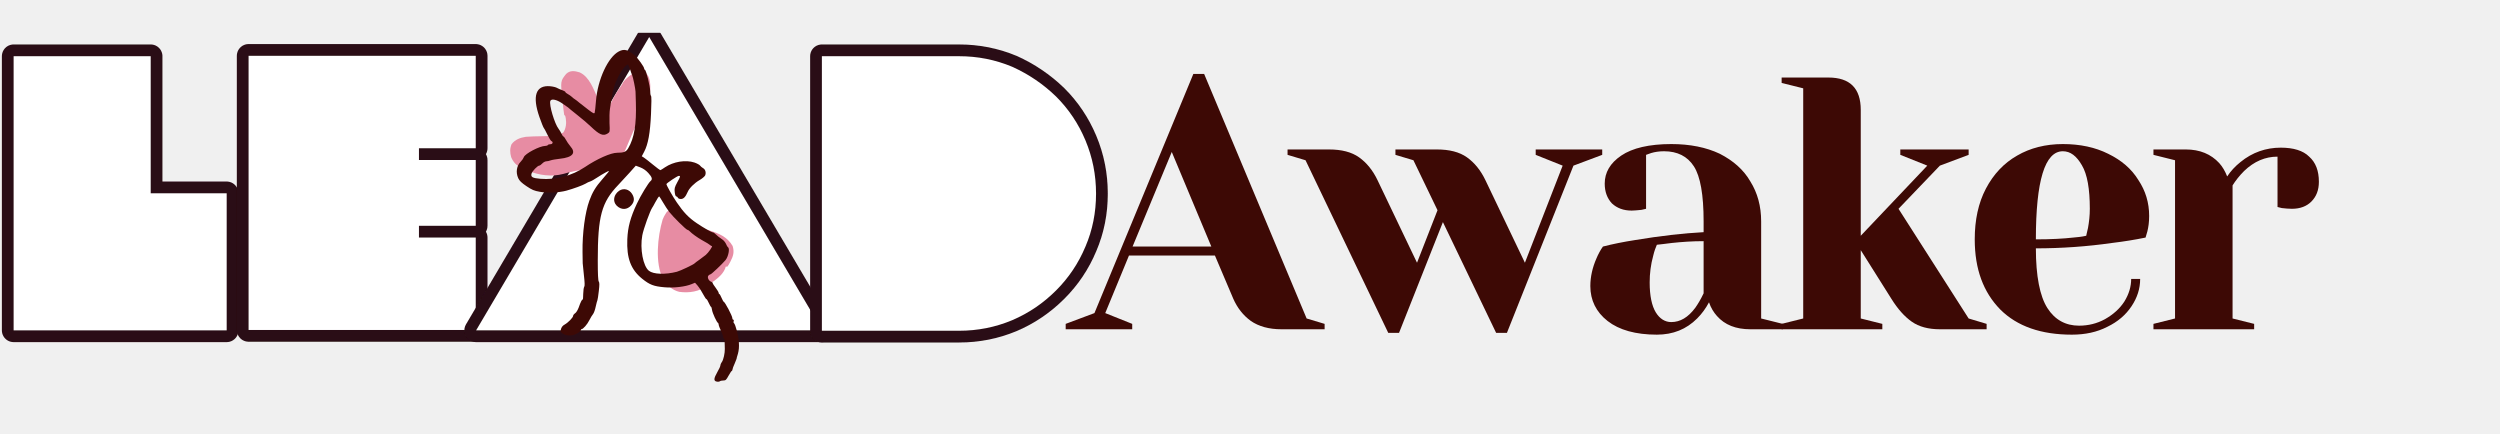
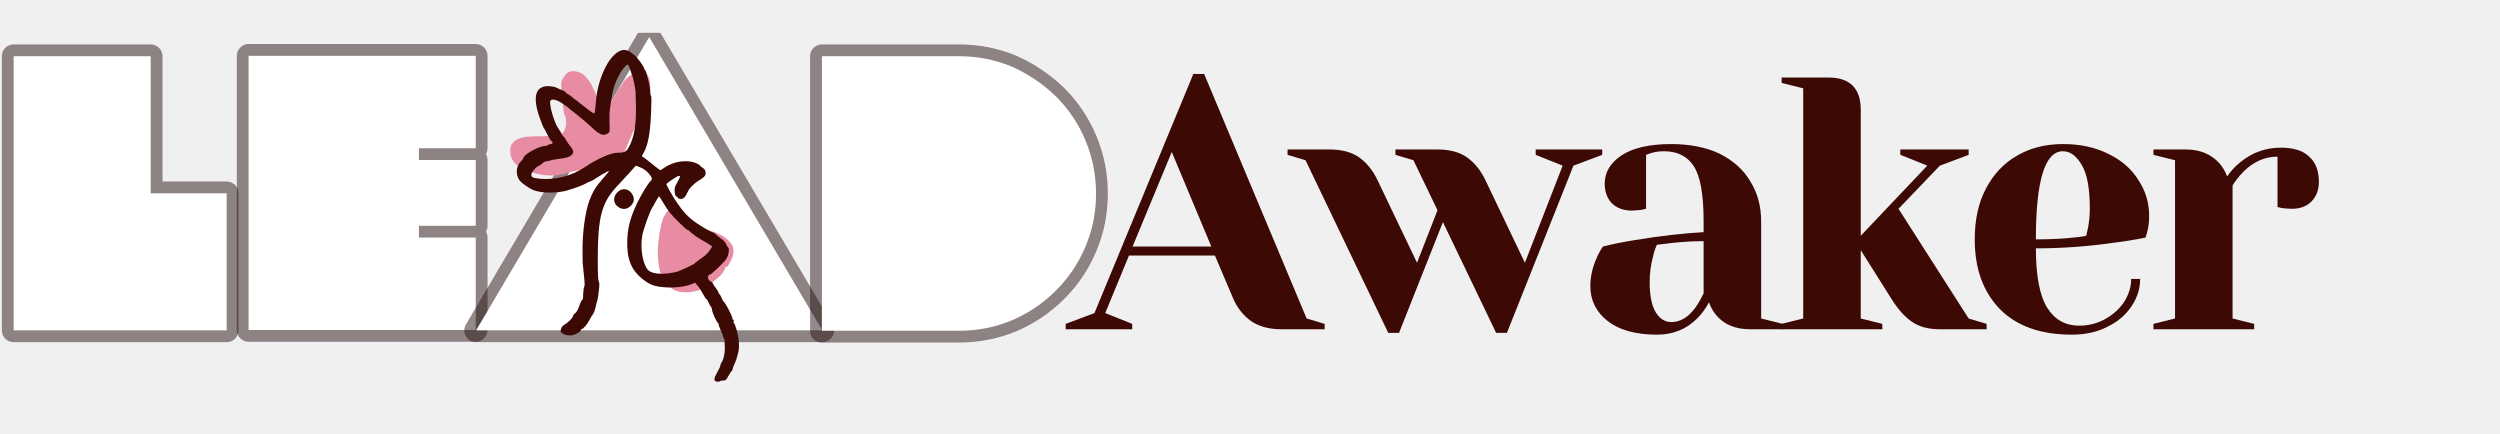
<svg xmlns="http://www.w3.org/2000/svg" xmlns:xlink="http://www.w3.org/1999/xlink" version="1.1" width="375" height="65" viewBox="15 165 375 65">
  <defs>
    <filter id="lead-shadow" x="-10%" y="-10%" width="130%" height="130%">
      <feDropShadow dx="0" dy="1" stdDeviation="1" flood-color="#3d0905" flood-opacity="0.55" />
    </filter>
    <clipPath id="clip_1">
      <path transform="matrix(.24,0,0,.24,0,0)" d="M0 0H1562.5V1562.5H0Z" clip-rule="evenodd" />
    </clipPath>
    <clipPath id="clip_2">
      <path transform="matrix(.24,0,0,.24,0,0)" d="M0 0H1562.5V1562.5H0Z" clip-rule="evenodd" />
    </clipPath>
    <clipPath id="clip_3">
      <path transform="matrix(.24,0,0,.24,0,0)" d="M0 0H1562.5V1562.5H0Z" clip-rule="evenodd" />
    </clipPath>
    <clipPath id="clip_4">
      <path transform="matrix(.24,0,0,.24,15.12,169.92)" d="M0 0H692V249H0Z" clip-rule="evenodd" />
    </clipPath>
    <path id="font_5_12" d="M.38 .35H.574V0H.03V.7H.38V.35Z" />
    <path id="font_5_6" d="M.029 .701H.609V.465H.464V.435H.609V.267H.464V.237H.609V.001H.029V.701Z" />
    <path id="font_5_2" d="M-.028 0 .414 .749 .856 0H-.028Z" />
    <path id="font_5_5" d="M.38-.001H.03V.7H.38C.428 .7 .473 .691 .516 .673 .558 .654 .595 .629 .628 .597 .66 .565 .685 .528 .703 .485 .721 .442 .73 .397 .73 .349 .73 .301 .721 .256 .703 .214 .685 .171 .66 .134 .628 .102 .595 .069 .558 .044 .516 .026 .473 .008 .428-.001 .38-.001Z" />
    <clipPath id="clip_6">
      <path transform="matrix(.24,0,0,.24,91.92,188.16)" d="M0 0H144V168H0Z" clip-rule="evenodd" />
    </clipPath>
    <clipPath id="clip_7">
      <path transform="matrix(.24,0,0,.24,91.92,188.16)" d="M16.047 59.055 115.147 33.165 143.565 141.942 44.466 167.832 16.047 59.055Z" />
    </clipPath>
    <clipPath id="clip_8">
      <path transform="matrix(.24,0,0,.24,91.92,188.16)" d="M135.29 110.266C139.849 127.718 121.361 147.661 93.996 154.811 66.63 161.96 40.75 153.608 36.191 136.157 31.631 118.705 65.597 46.11 65.597 46.11 65.597 46.11 130.731 92.815 135.29 110.266Z" />
    </clipPath>
    <clipPath id="clip_9">
      <path transform="matrix(.24,0,0,.24,99.36,199.2)" d="M0 0H109V116H0Z" />
    </clipPath>
    <clipPath id="clip_10">
      <path transform="matrix(.24,0,0,.24,91.92,188.16)" d="M23.15 160.918 .611 109.457 92.477 69.221 115.016 120.682 23.15 160.918Z" />
    </clipPath>
    <clipPath id="clip_11">
      <path transform="matrix(.24,0,0,.24,91.92,188.16)" d="M65.703 80.947C80.437 74.494 97.426 80.783 103.65 94.994 109.874 109.204 102.976 125.955 88.242 132.408 73.509 138.861 11.88 135.187 11.88 135.187 11.88 135.187 50.97 87.4 65.703 80.947Z" />
    </clipPath>
    <clipPath id="clip_12">
      <path transform="matrix(.24,0,0,.24,94.56,205.92)" d="M0 0H99V65H0Z" />
    </clipPath>
    <clipPath id="clip_13">
      <path transform="matrix(.24,0,0,.24,91.92,188.16)" d="M106.751 .655 119.715 17.622 89.427 40.765 76.463 23.798 106.751 .655Z" />
    </clipPath>
    <clipPath id="clip_14">
      <path transform="matrix(.24,0,0,.24,91.92,188.16)" d="M98.254 34.02C93.396 37.732 86.556 36.942 82.977 32.257 79.397 27.572 80.432 20.765 85.29 17.053 90.147 13.342 113.233 9.138 113.233 9.138 113.233 9.138 103.112 30.308 98.254 34.02Z" />
    </clipPath>
    <clipPath id="clip_15">
      <path transform="matrix(.24,0,0,.24,110.88,190.32)" d="M0 0H35V29H0Z" />
    </clipPath>
    <clipPath id="clip_16">
      <path transform="matrix(.24,0,0,.24,91.92,188.16)" d="M90.243 112.702 34.951 102.749 52.717 4.045 108.009 13.997 90.243 112.702Z" />
    </clipPath>
    <clipPath id="clip_17">
      <path transform="matrix(.24,0,0,.24,91.92,188.16)" d="M47.539 32.811C50.389 16.981 65.076 6.376 80.345 9.124 95.613 11.872 105.681 26.933 102.831 42.763 99.982 58.594 62.597 107.725 62.597 107.725 62.597 107.725 44.69 48.641 47.539 32.811Z" />
    </clipPath>
    <clipPath id="clip_18">
      <path transform="matrix(.24,0,0,.24,102.48,189.6)" d="M0 0H62V102H0Z" />
    </clipPath>
    <clipPath id="clip_19">
      <path transform="matrix(.24,0,0,.24,0,0)" d="M0 0H1562.5V1562.5H0Z" />
    </clipPath>
    <clipPath id="clip_20">
      <path transform="matrix(.24,0,0,.24,0,0)" d="M0 0H1562.5V1562.5H0Z" />
    </clipPath>
    <clipPath id="clip_21">
      <path transform="matrix(.24,0,0,.24,0,0)" d="M360.38 704.353 541.508 697.702 548.847 897.567 367.719 904.218 360.38 704.353Z" />
    </clipPath>
    <clipPath id="clip_22">
      <path transform="matrix(.24,0,0,.24,0,0)" d="M360.38 704.353 541.508 697.702 548.847 897.567 367.719 904.218 360.38 704.353Z" />
    </clipPath>
    <clipPath id="clip_23">
      <path transform="matrix(.24,0,0,.24,0,0)" d="M343.107 697.712H574.357V950.837H343.107Z" clip-rule="evenodd" />
    </clipPath>
    <clipPath id="clip_24">
      <path transform="matrix(.24,0,0,.24,0,0)" d="M0 0H1562.5V1562.5H0Z" />
    </clipPath>
    <clipPath id="clip_25">
      <path transform="matrix(.24,0,0,.24,0,0)" d="M0 0H1562.5V1562.5H0Z" />
    </clipPath>
    <clipPath id="clip_26">
      <path transform="matrix(.24,0,0,.24,0,0)" d="M462.344 884.025 553.462 910.427 525.873 1005.641 434.755 979.239 462.344 884.025Z" />
    </clipPath>
    <clipPath id="clip_27">
      <path transform="matrix(.24,0,0,.24,104.16,212.16)" d="M0 0H120V122H0Z" />
    </clipPath>
    <clipPath id="clip_28">
      <path transform="matrix(.24,0,0,.24,0,0)" d="M0 0H1562.5V1562.5H0Z" clip-rule="evenodd" />
    </clipPath>
    <clipPath id="clip_29">
      <path transform="matrix(.24,0,0,.24,174.48,164.88)" d="M0 0H786V262H0Z" clip-rule="evenodd" />
    </clipPath>
    <path id="font_30_4" d="M-.02 .015 .06 .045 .335 .71H.365L.65 .03 .7 .015V0H.58C.545 0 .517 .008 .495 .023 .473 .039 .457 .06 .446 .085L.395 .205H.156L.09 .045 .165 .015V0H-.02V.015M.166 .23H.385L.275 .493 .166 .23Z" />
    <path id="font_30_325" d="M.03 .47-.02 .485V.5H.095C.13 .5 .158 .493 .179 .478 .2 .463 .217 .442 .23 .415L.34 .185 .397 .331 .33 .47 .28 .485V.5H.395C.43 .5 .458 .493 .479 .478 .5 .463 .517 .442 .53 .415L.64 .185 .745 .455 .67 .485V.5H.855V.485L.775 .455 .59-.01H.56L.412 .298 .29-.01H.26L.03 .47Z" />
    <path id="font_30_171" d="M.235-.015C.176-.015 .13-.002 .098 .023 .066 .048 .05 .081 .05 .12 .05 .146 .056 .172 .067 .197 .072 .209 .078 .22 .085 .23 .112 .237 .142 .243 .174 .248 .246 .26 .31 .267 .365 .27V.3C.365 .374 .356 .425 .338 .453 .32 .481 .292 .495 .255 .495 .241 .495 .229 .493 .219 .49L.205 .485V.335L.192 .332C.181 .331 .172 .33 .165 .33 .142 .33 .124 .337 .11 .35 .097 .364 .09 .382 .09 .405 .09 .436 .105 .462 .136 .483 .167 .504 .214 .515 .275 .515 .327 .515 .372 .506 .41 .488 .447 .469 .476 .444 .495 .411 .515 .379 .525 .342 .525 .3V.03L.585 .015V0H.495C.455 0 .424 .012 .402 .037 .393 .047 .385 .06 .38 .075 .371 .058 .36 .043 .347 .03 .317 0 .28-.015 .235-.015M.275 .02C.3 .02 .322 .033 .342 .06 .349 .07 .357 .083 .365 .1V.245C.334 .245 .305 .243 .277 .24 .256 .237 .242 .236 .235 .235 .232 .228 .228 .218 .225 .205 .218 .18 .215 .155 .215 .13 .215 .093 .221 .065 .232 .047 .243 .029 .258 .02 .275 .02Z" />
    <path id="font_30_248" d="M.04 .015 .1 .03V.67L.04 .685V.7H.17C.23 .7 .26 .67 .26 .61V.26L.445 .455 .37 .485V.5H.56V.485L.48 .455 .365 .335 .56 .03 .61 .015V0H.48C.448 0 .422 .007 .402 .021 .382 .035 .363 .056 .345 .085L.26 .22V.03L.32 .015V0H.04V.015Z" />
    <path id="font_30_205" d="M.31-.015C.225-.015 .158 .008 .111 .055 .064 .103 .04 .167 .04 .25 .04 .304 .05 .351 .071 .391 .092 .431 .121 .462 .158 .483 .194 .504 .237 .515 .285 .515 .333 .515 .375 .506 .411 .488 .448 .47 .476 .446 .495 .415 .515 .385 .525 .352 .525 .315 .525 .298 .523 .284 .52 .272L.515 .255C.486 .249 .455 .244 .422 .24 .352 .23 .281 .225 .21 .225 .21 .148 .221 .092 .242 .059 .263 .026 .293 .01 .33 .01 .356 .01 .38 .016 .402 .028 .425 .041 .443 .057 .456 .077 .469 .098 .475 .119 .475 .14H.5C.5 .113 .492 .088 .476 .064 .46 .04 .438 .021 .409 .007 .38-.008 .347-.015 .31-.015M.21 .25C.253 .25 .287 .252 .314 .255 .325 .256 .337 .257 .35 .26 .351 .263 .352 .271 .355 .282 .358 .299 .36 .316 .36 .335 .36 .39 .353 .431 .338 .456 .323 .482 .306 .495 .285 .495 .235 .495 .21 .413 .21 .25Z" />
    <path id="font_30_291" d="M.04 .015 .1 .03V.47L.04 .485V.5H.13C.169 .5 .2 .487 .223 .462 .232 .452 .239 .44 .245 .425 .255 .44 .267 .453 .282 .465 .315 .492 .353 .505 .394 .505 .429 .505 .456 .497 .473 .48 .491 .464 .5 .441 .5 .41 .5 .387 .493 .369 .479 .355 .466 .342 .448 .335 .425 .335 .416 .335 .406 .336 .397 .337L.385 .34V.48C.351 .48 .32 .467 .292 .44 .279 .427 .268 .413 .26 .4V.03L.32 .015V0H.04V.015Z" />
  </defs>
  <g>
    <g clip-path="url(#clip_3)">
      <g>
        <g clip-path="url(#clip_4)">
-           <use data-text="L" xlink:href="#font_5_12" transform="matrix(58.74683,0,0,-58.74683,15.28135,214.5546)" fill="#ffffff" stroke="#2B1117" stroke-width="0.06" stroke-linejoin="round" paint-order="stroke" filter="url(#lead-shadow)" />
-           <use data-text="E" xlink:href="#font_5_6" transform="matrix(58.74683,0,0,-58.74683,50.58414,214.5546)" fill="#ffffff" stroke="#2B1117" stroke-width="0.06" stroke-linejoin="round" paint-order="stroke" filter="url(#lead-shadow)" />
-           <use data-text="A" xlink:href="#font_5_2" transform="matrix(58.74683,0,0,-58.74683,88.0603,214.5546)" fill="#ffffff" stroke="#2B1117" stroke-width="0.06" stroke-linejoin="round" paint-order="stroke" filter="url(#lead-shadow)" />
-           <use data-text="D" xlink:href="#font_5_5" transform="matrix(58.74683,0,0,-58.74683,136.5209,214.5546)" fill="#ffffff" stroke="#2B1117" stroke-width="0.06" stroke-linejoin="round" paint-order="stroke" filter="url(#lead-shadow)" />
+           <use data-text="L" xlink:href="#font_5_12" transform="matrix(58.74683,0,0,-58.74683,15.28135,214.5546)" fill="#ffffff" stroke="#2B1117" stroke-opacity="0.5" stroke-width="0.06" stroke-linejoin="round" paint-order="stroke" filter="url(#lead-shadow)" />
+           <use data-text="E" xlink:href="#font_5_6" transform="matrix(58.74683,0,0,-58.74683,50.58414,214.5546)" fill="#ffffff" stroke="#2B1117" stroke-opacity="0.5" stroke-width="0.06" stroke-linejoin="round" paint-order="stroke" filter="url(#lead-shadow)" />
+           <use data-text="A" xlink:href="#font_5_2" transform="matrix(58.74683,0,0,-58.74683,88.0603,214.5546)" fill="#ffffff" stroke="#2B1117" stroke-opacity="0.5" stroke-width="0.06" stroke-linejoin="round" paint-order="stroke" filter="url(#lead-shadow)" />
+           <use data-text="D" xlink:href="#font_5_5" transform="matrix(58.74683,0,0,-58.74683,136.5209,214.5546)" fill="#ffffff" stroke="#2B1117" stroke-opacity="0.5" stroke-width="0.06" stroke-linejoin="round" paint-order="stroke" filter="url(#lead-shadow)" />
        </g>
      </g>
      <g clip-path="url(#clip_19)">
        <g clip-path="url(#clip_20)">
          <g clip-path="url(#clip_21)">
            <g clip-path="url(#clip_22)">
              <path transform="matrix(.1276483,-.00468735,.00468735,.1276483,101.9424,175.8539)" d="M0 0C11.483 5.703 15.736 20.67 20.262 31.688 21.15 33.841 22.04 35.995 22.93 38.148 23.318 39.093 23.706 40.037 24.106 41.009 24.717 42.463 25.369 43.902 26.074 45.312 28.423 45.425 28.423 45.425 31.074 44.312 33.043 41.896 34.427 39.182 35.887 36.438 36.756 34.879 37.63 33.323 38.508 31.77 39.153 30.626 39.153 30.626 39.812 29.459 42.076 25.609 44.716 22.09 47.418 18.535 49.217 16.211 49.217 16.211 50.949 13.062 54.233 8.813 58.601 6.21 63.074 3.312 64.064 2.653 65.054 1.993 66.074 1.312 70.153 .981 74.396 1.115 77.805 3.547 83.2 9.685 82.476 17.621 82.074 25.312 81.641 28.138 80.934 30.553 80.074 33.312 79.8 34.37 79.8 34.37 79.52 35.449 77.946 41.016 75.312 45.018 71.902 49.652 68.739 54.255 66.476 59.284 64.074 64.312 63.077 66.293 62.077 68.272 61.074 70.25 58.953 74.487 56.926 78.756 54.949 83.062 53.991 85.146 53.033 87.229 52.074 89.312 51.68 90.17 51.285 91.027 50.879 91.91 50.007 93.742 49.051 95.534 48.074 97.312 47.414 97.312 46.754 97.312 46.074 97.312 45.711 98.438 45.711 98.438 45.34 99.586 42.563 105.569 35.109 110.064 29.074 112.312 21.999 114.157 15.141 114.381 7.887 114.25-2.973 114.065-13.106 115.81-23.613 118.5-37.18 121.611-52.035 119.101-64.465 113.336-66.943 112.121-66.943 112.121-69.926 112.312-69.926 111.653-69.926 110.993-69.926 110.312-70.606 110.127-71.287 109.941-71.988 109.75-77.856 106.879-81.796 102.687-83.988 96.5-85.278 91.138-85.264 86.373-82.926 81.312-78.403 75.999-72.724 74.126-65.926 73.312-59.869 73.046-53.797 73.211-47.738 73.312-44.516 73.366-41.293 73.406-38.07 73.438-37.342 73.454-36.614 73.471-35.863 73.488-30.496 73.539-26.177 72.813-21.676 69.812-18.33 65.033-17.502 58.995-18.238 53.25-18.624 50.439-18.624 50.439-19.926 49.312-20.4 45.371-20.639 41.411-20.911 37.451-21.048 35.48-21.2 33.509-21.352 31.539-22.903 9.419-22.903 9.419-15.926 1.312-11.21-3.01-5.674-2.026 0 0Z" fill="#e78ca3" />
              <path transform="matrix(.1276483,-.00468735,.00468735,.1276483,115.5983,196.6346)" d="M0 0C3.721 .943 5.322 2.244 8.145 4.812 19.292 14.231 30.898 19.834 44.643 24.631 55.755 28.536 65.382 32.994 71.207 43.812 73.143 51.018 71.591 55.582 67.961 62.023 65.539 66.121 65.539 66.121 64.207 67.812 63.547 67.812 62.887 67.812 62.207 67.812 61.949 68.557 61.692 69.302 61.426 70.07 57.891 78.022 49.402 83.118 42.332 87.688 41.498 88.255 40.664 88.822 39.805 89.406 29.782 95.944 18.448 97.372 6.66 95.383-1.559 93.087-7.692 87.211-11.832 79.875-20.906 60.399-16.4 29.466-9.793 9.812-8.64 7.178-7.461 5.18-5.793 2.812-5.339 2.152-4.885 1.493-4.418 .812-2.793-.188-2.793-.188 0 0Z" fill="#e78ca3" />
            </g>
          </g>
        </g>
      </g>
      <g clip-path="url(#clip_23)">
        <path transform="matrix(.01284213,0,0,-.01284213,82.3457,228.3672)" d="M1985 4334C1858 4268 1737 4006 1717 3755 1712 3689 1705 3628 1702 3618 1696 3604 1685 3610 1630 3651 1594 3678 1548 3714 1526 3732 1505 3750 1481 3769 1472 3774 1463 3779 1446 3792 1435 3803 1424 3813 1403 3828 1388 3836 1372 3844 1360 3855 1360 3859 1360 3864 1343 3874 1323 3881 1302 3888 1275 3900 1263 3907 1251 3915 1214 3924 1182 3927 1014 3942 970 3814 1057 3566 1080 3500 1103 3444 1107 3441 1111 3438 1130 3403 1149 3363 1168 3323 1189 3289 1197 3286 1220 3277 1212 3250 1186 3250 1172 3250 1158 3246 1155 3240 1152 3235 1138 3230 1125 3230 1060 3230 887 3139 874 3098 870 3086 855 3063 839 3047 790 2998 778 2922 809 2853 824 2822 846 2800 905 2760 971 2716 994 2706 1062 2694 1153 2678 1283 2684 1370 2707 1453 2730 1561 2769 1595 2789 1611 2800 1636 2811 1650 2815 1664 2819 1700 2840 1730 2860 1760 2880 1805 2907 1830 2920 1872 2942 1874 2942 1860 2922 1852 2911 1820 2873 1789 2838 1714 2753 1675 2688 1640 2591 1589 2452 1557 2210 1560 1990 1561 1927 1562 1868 1562 1860 1562 1852 1569 1789 1576 1721 1586 1636 1587 1593 1580 1585 1574 1578 1569 1540 1568 1501 1568 1462 1565 1432 1562 1435 1555 1441 1538 1408 1515 1342 1504 1313 1486 1283 1473 1275 1460 1266 1450 1253 1450 1245 1450 1226 1393 1167 1352 1144 1323 1128 1311 1109 1304 1073 1300 1049 1346 1020 1396 1017 1434 1014 1456 1019 1493 1038 1519 1052 1540 1069 1540 1077 1540 1084 1544 1090 1549 1090 1567 1090 1616 1146 1640 1195 1654 1223 1673 1254 1683 1266 1692 1277 1707 1316 1714 1353 1722 1389 1731 1423 1734 1428 1737 1433 1744 1481 1750 1534 1759 1607 1758 1635 1750 1645 1742 1655 1738 1730 1738 1892 1738 2410 1782 2570 1977 2774 2009 2807 2068 2872 2109 2917L2182 2999 2233 2980C2267 2967 2300 2945 2328 2914 2372 2866 2380 2840 2355 2820 2329 2799 2238 2648 2195 2556 2119 2393 2089 2282 2083 2140 2074 1920 2123 1787 2256 1679 2344 1608 2391 1590 2515 1579 2625 1569 2762 1585 2835 1616L2874 1632 2900 1603C2925 1573 2950 1534 2983 1473 2992 1455 3004 1440 3008 1440 3012 1440 3024 1420 3035 1395 3046 1370 3058 1350 3061 1350 3065 1350 3070 1333 3073 1312 3079 1275 3128 1168 3143 1162 3147 1160 3150 1151 3150 1143 3150 1134 3164 1098 3180 1063 3197 1028 3207 994 3204 988 3200 982 3201 980 3208 984 3218 990 3220 970 3222 858 3223 809 3206 734 3189 708 3178 694 3170 674 3170 665 3170 656 3154 621 3135 589 3092 514 3089 484 3128 477 3143 474 3159 476 3164 481 3170 486 3188 490 3205 490 3232 490 3239 497 3265 545 3282 575 3298 600 3301 600 3307 600 3310 609 3319 645 3320 648 3329 670 3340 695 3351 720 3359 741 3359 743 3358 744 3365 771 3375 802 3386 842 3390 882 3386 937 3382 1011 3346 1148 3328 1161 3323 1164 3322 1174 3326 1183 3329 1193 3327 1200 3321 1200 3315 1200 3310 1208 3310 1218 3310 1244 3222 1410 3209 1410 3206 1410 3195 1430 3184 1455 3174 1480 3162 1500 3158 1500 3154 1500 3150 1506 3150 1514 3150 1521 3134 1548 3115 1573 3096 1598 3080 1623 3080 1629 3080 1634 3072 1641 3062 1644 3033 1654 3014 1696 3030 1715 3037 1723 3048 1730 3054 1730 3065 1730 3190 1849 3230 1896 3263 1936 3282 2031 3260 2045 3254 2049 3243 2066 3236 2085 3228 2103 3209 2127 3193 2137 3165 2155 3129 2183 3104 2208 3097 2214 3088 2220 3083 2220 3068 2220 2976 2272 2895 2327 2800 2391 2740 2454 2661 2570 2611 2643 2540 2769 2540 2784 2540 2794 2668 2880 2684 2880 2706 2880 2705 2874 2665 2802 2635 2746 2632 2732 2637 2689 2640 2659 2648 2640 2655 2640 2662 2640 2670 2633 2674 2625 2677 2616 2692 2610 2709 2610 2740 2610 2763 2634 2788 2692 2806 2736 2868 2797 2927 2831 2957 2848 2986 2873 2992 2885 3006 2917 2995 2957 2967 2971 2955 2978 2939 2991 2932 3001 2926 3010 2896 3026 2867 3036 2764 3070 2623 3047 2523 2980 2498 2963 2475 2948 2470 2947 2466 2946 2427 2974 2384 3010 2340 3046 2293 3083 2278 3093L2252 3109 2280 3162C2326 3249 2350 3380 2360 3605 2366 3731 2366 3808 2360 3814 2354 3820 2350 3845 2350 3871 2350 3924 2304 4113 2289 4118 2284 4120 2280 4127 2280 4133 2280 4153 2207 4255 2170 4287 2090 4355 2047 4366 1985 4334ZM2114 4128C2123 4099 2135 4066 2140 4055 2150 4033 2178 3896 2179 3865 2179 3854 2181 3796 2183 3735 2191 3483 2164 3322 2095 3205 2070 3161 2044 3150 1964 3150 1891 3150 1730 3079 1588 2983 1434 2880 1247 2831 1068 2846 975 2854 954 2866 964 2905 971 2934 1035 3000 1055 3000 1061 3000 1077 3011 1090 3025 1103 3039 1124 3050 1136 3050 1149 3050 1171 3055 1187 3061 1202 3067 1251 3075 1295 3080 1446 3096 1488 3147 1417 3227 1399 3248 1376 3282 1365 3303 1354 3323 1342 3340 1337 3340 1333 3340 1322 3355 1314 3373 1306 3390 1291 3416 1280 3430 1234 3488 1167 3712 1184 3755 1195 3784 1254 3773 1321 3728 1356 3705 1387 3683 1390 3680 1393 3676 1442 3636 1500 3590 1558 3544 1628 3485 1655 3458 1758 3359 1802 3341 1855 3376 1880 3392 1880 3394 1875 3499 1873 3557 1875 3630 1880 3660 1885 3690 1894 3749 1900 3790 1914 3890 1937 3960 1983 4050 2019 4119 2068 4180 2089 4180 2094 4180 2105 4156 2114 4128ZM2499 2572C2521 2534 2554 2484 2572 2460 2616 2403 2771 2250 2785 2250 2791 2250 2803 2242 2812 2233 2833 2209 2906 2157 2951 2132 3020 2093 3034 2085 3048 2073 3055 2066 3066 2060 3071 2060 3084 2060 3029 1981 3000 1957 2988 1947 2955 1922 2927 1902 2898 1882 2873 1863 2870 1859 2859 1845 2703 1771 2662 1760 2526 1725 2389 1730 2336 1771 2267 1825 2229 2029 2258 2185 2271 2258 2350 2476 2375 2510 2381 2518 2396 2545 2409 2570 2433 2615 2450 2640 2456 2640 2458 2640 2477 2609 2499 2572Z" fill="#3d0905" />
        <path transform="matrix(.01284213,0,0,-.01284213,82.3457,228.3672)" d="M1989 2707C1923 2662 1909 2582 1959 2532 2012 2480 2081 2481 2130 2537 2166 2577 2169 2620 2140 2667 2106 2724 2040 2741 1989 2707Z" fill="#3d0905" />
      </g>
      <g clip-path="url(#clip_28)">
        <g>
          <g clip-path="url(#clip_29)">
            <use data-text="A" xlink:href="#font_30_4" transform="matrix(53.9434,0,0,-53.9434,175.9314,214.3901)" fill="#3d0905" />
            <use data-text="w" xlink:href="#font_30_325" transform="matrix(53.9434,0,0,-53.9434,209.2117,214.3901)" fill="#3d0905" />
            <use data-text="a" xlink:href="#font_30_171" transform="matrix(53.9434,0,0,-53.9434,250.8527,214.3901)" fill="#3d0905" />
            <use data-text="k" xlink:href="#font_30_248" transform="matrix(53.9434,0,0,-53.9434,280.0876,214.3901)" fill="#3d0905" />
            <use data-text="e" xlink:href="#font_30_205" transform="matrix(53.9434,0,0,-53.9434,309.0529,214.3901)" fill="#3d0905" />
            <use data-text="r" xlink:href="#font_30_291" transform="matrix(53.9434,0,0,-53.9434,335.8605,214.3901)" fill="#3d0905" />
          </g>
        </g>
      </g>
      <path transform="matrix(1,0,0,-1,0,383.04)" d="M82.346 154.618H138.218V215.589H82.346Z" fill-opacity="0" />
      <path transform="matrix(1,0,0,-1,0,383.04)" d="M86.491 166.118H131.658V215.589H86.491Z" fill-opacity="0" />
      <path transform="matrix(1,0,0,-1,0,383.04)" d="M110.282 185.103H120.655V194.724H110.282Z" fill-opacity="0" />
      <path transform="matrix(1,0,0,-1,0,383.04)" d="M100.31 167.825H117.839V193.878H100.31Z" fill-opacity="0" />
      <path transform="matrix(1,0,0,-1,0,383.04)" d="M95.771 154.618H126.371V186.92H95.771Z" fill-opacity="0" />
      <path transform="matrix(1,0,0,-1,0,383.04)" d="M92.065 156.254H119.499V178.252H92.065Z" fill-opacity="0" />
      <path transform="matrix(1,0,0,-1,0,383.04)" d="M104.342 141.688H132.831V170.875H104.342Z" fill-opacity="0" />
    </g>
  </g>
</svg>
